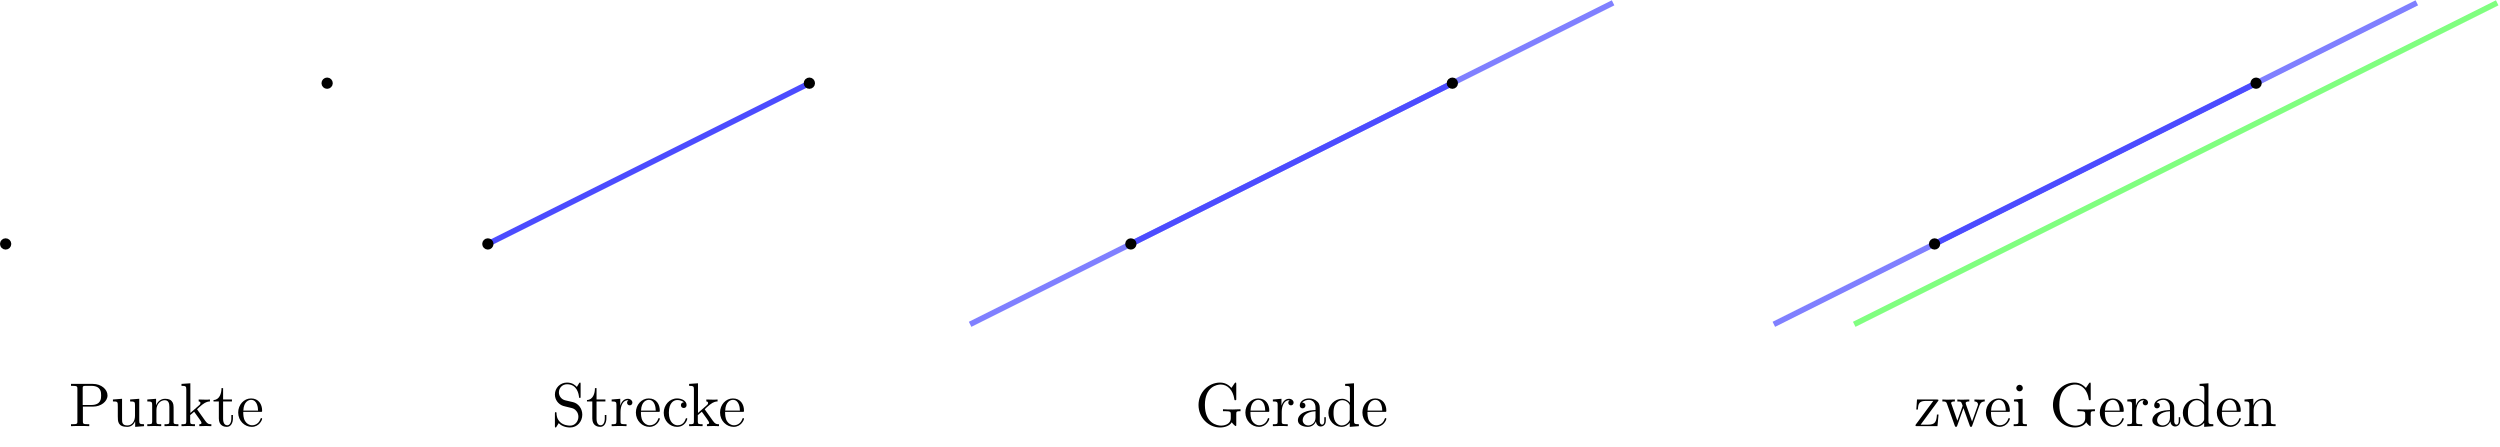
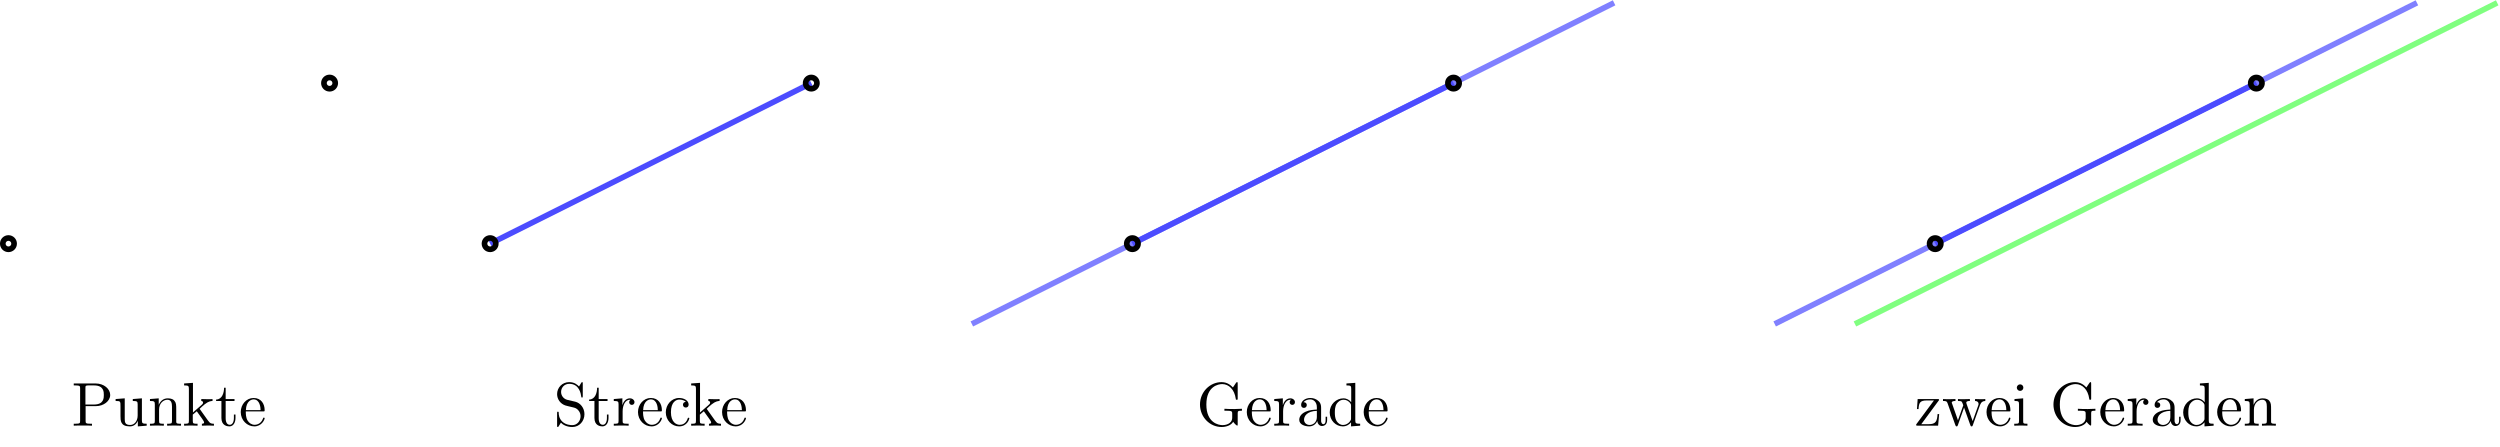
- <svg xmlns="http://www.w3.org/2000/svg" xmlns:xlink="http://www.w3.org/1999/xlink" width="440.864pt" height="78.788pt" viewBox="0 0 440.864 78.788" version="1.1">
+ <svg xmlns="http://www.w3.org/2000/svg" xmlns:xlink="http://www.w3.org/1999/xlink" width="441.363pt" height="78.788pt" viewBox="0 0 441.363 78.788" version="1.1">
  <defs>
    <g>
      <symbol overflow="visible" id="glyph0-0">
        <path style="stroke:none;" d="" />
      </symbol>
      <symbol overflow="visible" id="glyph0-1">
-         <path style="stroke:none;" d="M 2.469 -3.453 L 4.312 -3.453 C 5.625 -3.453 6.812 -4.328 6.812 -5.422 C 6.812 -6.484 5.719 -7.453 4.234 -7.453 L 0.375 -7.453 L 0.375 -7.109 L 0.641 -7.109 C 1.484 -7.109 1.5 -6.984 1.5 -6.594 L 1.5 -0.844 C 1.5 -0.453 1.484 -0.344 0.641 -0.344 L 0.375 -0.344 L 0.375 0 C 0.766 -0.031 1.578 -0.031 1.984 -0.031 C 2.406 -0.031 3.219 -0.031 3.594 0 L 3.594 -0.344 L 3.344 -0.344 C 2.5 -0.344 2.469 -0.453 2.469 -0.844 Z M 2.438 -3.734 L 2.438 -6.672 C 2.438 -7.031 2.469 -7.109 2.984 -7.109 L 3.953 -7.109 C 5.688 -7.109 5.688 -5.953 5.688 -5.422 C 5.688 -4.906 5.688 -3.734 3.953 -3.734 Z M 2.438 -3.734 " />
+         <path style="stroke:none;" d="M 2.469 -3.453 L 4.312 -3.453 C 5.625 -3.453 6.812 -4.328 6.812 -5.422 C 6.812 -6.484 5.719 -7.453 4.234 -7.453 L 0.375 -7.453 L 0.375 -7.109 L 0.641 -7.109 C 1.484 -7.109 1.5 -6.984 1.5 -6.594 L 1.5 -0.844 C 1.5 -0.453 1.484 -0.344 0.641 -0.344 L 0.375 -0.344 L 0.375 0 C 0.766 -0.031 1.578 -0.031 1.984 -0.031 C 2.406 -0.031 3.219 -0.031 3.594 0 L 3.594 -0.344 L 3.344 -0.344 C 2.5 -0.344 2.469 -0.453 2.469 -0.844 Z M 2.438 -3.734 L 2.438 -6.672 C 2.438 -7.031 2.469 -7.109 2.984 -7.109 L 3.953 -7.109 C 5.688 -7.109 5.688 -5.953 5.688 -5.422 C 5.688 -4.906 5.688 -3.734 3.953 -3.734 Z " />
      </symbol>
      <symbol overflow="visible" id="glyph0-2">
-         <path style="stroke:none;" d="M 4.266 -0.859 L 4.266 0.125 L 5.828 0 L 5.828 -0.344 C 5.078 -0.344 4.984 -0.422 4.984 -0.953 L 4.984 -4.828 L 3.375 -4.703 L 3.375 -4.359 C 4.141 -4.359 4.234 -4.281 4.234 -3.75 L 4.234 -1.812 C 4.234 -0.859 3.703 -0.125 2.906 -0.125 C 2 -0.125 1.953 -0.625 1.953 -1.203 L 1.953 -4.828 L 0.344 -4.703 L 0.344 -4.359 C 1.203 -4.359 1.203 -4.328 1.203 -3.359 L 1.203 -1.719 C 1.203 -0.875 1.203 0.125 2.859 0.125 C 3.469 0.125 3.953 -0.188 4.266 -0.859 Z M 4.266 -0.859 " />
+         <path style="stroke:none;" d="M 4.266 -0.859 L 4.266 0.125 L 5.828 0 L 5.828 -0.344 C 5.078 -0.344 4.984 -0.422 4.984 -0.953 L 4.984 -4.828 L 3.375 -4.703 L 3.375 -4.359 C 4.141 -4.359 4.234 -4.281 4.234 -3.75 L 4.234 -1.812 C 4.234 -0.859 3.703 -0.125 2.906 -0.125 C 2 -0.125 1.953 -0.625 1.953 -1.203 L 1.953 -4.828 L 0.344 -4.703 L 0.344 -4.359 C 1.203 -4.359 1.203 -4.328 1.203 -3.359 L 1.203 -1.719 C 1.203 -0.875 1.203 0.125 2.859 0.125 C 3.469 0.125 3.953 -0.188 4.266 -0.859 Z " />
      </symbol>
      <symbol overflow="visible" id="glyph0-3">
-         <path style="stroke:none;" d="M 1.203 -3.75 L 1.203 -0.828 C 1.203 -0.344 1.078 -0.344 0.344 -0.344 L 0.344 0 C 0.734 -0.016 1.281 -0.031 1.578 -0.031 C 1.859 -0.031 2.438 -0.016 2.797 0 L 2.797 -0.344 C 2.078 -0.344 1.953 -0.344 1.953 -0.828 L 1.953 -2.828 C 1.953 -3.969 2.719 -4.578 3.422 -4.578 C 4.109 -4.578 4.234 -3.984 4.234 -3.375 L 4.234 -0.828 C 4.234 -0.344 4.109 -0.344 3.375 -0.344 L 3.375 0 C 3.766 -0.016 4.312 -0.031 4.609 -0.031 C 4.891 -0.031 5.469 -0.016 5.828 0 L 5.828 -0.344 C 5.266 -0.344 5 -0.344 4.984 -0.672 L 4.984 -2.75 C 4.984 -3.688 4.984 -4.031 4.641 -4.422 C 4.5 -4.609 4.141 -4.828 3.5 -4.828 C 2.703 -4.828 2.188 -4.359 1.891 -3.672 L 1.891 -4.828 L 0.344 -4.703 L 0.344 -4.359 C 1.109 -4.359 1.203 -4.281 1.203 -3.75 Z M 1.203 -3.75 " />
+         <path style="stroke:none;" d="M 1.203 -3.75 L 1.203 -0.828 C 1.203 -0.344 1.078 -0.344 0.344 -0.344 L 0.344 0 C 0.734 -0.016 1.281 -0.031 1.578 -0.031 C 1.859 -0.031 2.438 -0.016 2.797 0 L 2.797 -0.344 C 2.078 -0.344 1.953 -0.344 1.953 -0.828 L 1.953 -2.828 C 1.953 -3.969 2.719 -4.578 3.422 -4.578 C 4.109 -4.578 4.234 -3.984 4.234 -3.375 L 4.234 -0.828 C 4.234 -0.344 4.109 -0.344 3.375 -0.344 L 3.375 0 C 3.766 -0.016 4.312 -0.031 4.609 -0.031 C 4.891 -0.031 5.469 -0.016 5.828 0 L 5.828 -0.344 C 5.266 -0.344 5 -0.344 4.984 -0.672 L 4.984 -2.75 C 4.984 -3.688 4.984 -4.031 4.641 -4.422 C 4.5 -4.609 4.141 -4.828 3.5 -4.828 C 2.703 -4.828 2.188 -4.359 1.891 -3.672 L 1.891 -4.828 L 0.344 -4.703 L 0.344 -4.359 C 1.109 -4.359 1.203 -4.281 1.203 -3.75 Z " />
      </symbol>
      <symbol overflow="visible" id="glyph0-4">
-         <path style="stroke:none;" d="M 1.156 -0.828 C 1.156 -0.344 1.031 -0.344 0.312 -0.344 L 0.312 0 C 0.672 -0.016 1.172 -0.031 1.5 -0.031 C 1.828 -0.031 2.25 -0.016 2.688 0 L 2.688 -0.344 C 1.969 -0.344 1.844 -0.344 1.844 -0.828 L 1.844 -1.953 L 2.547 -2.547 C 3.375 -1.391 3.844 -0.781 3.844 -0.594 C 3.844 -0.375 3.656 -0.344 3.453 -0.344 L 3.453 0 C 3.75 -0.016 4.391 -0.031 4.625 -0.031 C 4.938 -0.031 5.25 -0.016 5.578 0 L 5.578 -0.344 C 5.172 -0.344 4.922 -0.344 4.516 -0.922 L 3.125 -2.875 C 3.125 -2.891 3.062 -2.953 3.062 -2.984 C 3.062 -3.031 3.844 -3.688 3.953 -3.781 C 4.641 -4.328 5.094 -4.359 5.328 -4.359 L 5.328 -4.703 C 5 -4.672 4.859 -4.672 4.562 -4.672 C 4.172 -4.672 3.484 -4.688 3.344 -4.703 L 3.344 -4.359 C 3.547 -4.359 3.656 -4.234 3.656 -4.094 C 3.656 -3.875 3.5 -3.734 3.406 -3.672 L 1.875 -2.328 L 1.875 -7.562 L 0.312 -7.453 L 0.312 -7.109 C 1.062 -7.109 1.156 -7.031 1.156 -6.5 Z M 1.156 -0.828 " />
+         <path style="stroke:none;" d="M 1.156 -0.828 C 1.156 -0.344 1.031 -0.344 0.312 -0.344 L 0.312 0 C 0.672 -0.016 1.172 -0.031 1.5 -0.031 C 1.828 -0.031 2.25 -0.016 2.688 0 L 2.688 -0.344 C 1.969 -0.344 1.844 -0.344 1.844 -0.828 L 1.844 -1.953 L 2.547 -2.547 C 3.375 -1.391 3.844 -0.781 3.844 -0.594 C 3.844 -0.375 3.656 -0.344 3.453 -0.344 L 3.453 0 C 3.75 -0.016 4.391 -0.031 4.625 -0.031 C 4.938 -0.031 5.25 -0.016 5.578 0 L 5.578 -0.344 C 5.172 -0.344 4.922 -0.344 4.516 -0.922 L 3.125 -2.875 C 3.125 -2.891 3.062 -2.953 3.062 -2.984 C 3.062 -3.031 3.844 -3.688 3.953 -3.781 C 4.641 -4.328 5.094 -4.359 5.328 -4.359 L 5.328 -4.703 C 5 -4.672 4.859 -4.672 4.562 -4.672 C 4.172 -4.672 3.484 -4.688 3.344 -4.703 L 3.344 -4.359 C 3.547 -4.359 3.656 -4.234 3.656 -4.094 C 3.656 -3.875 3.5 -3.734 3.406 -3.672 L 1.875 -2.328 L 1.875 -7.562 L 0.312 -7.453 L 0.312 -7.109 C 1.062 -7.109 1.156 -7.031 1.156 -6.5 Z " />
      </symbol>
      <symbol overflow="visible" id="glyph0-5">
-         <path style="stroke:none;" d="M 1.891 -4.359 L 3.453 -4.359 L 3.453 -4.703 L 1.891 -4.703 L 1.891 -6.703 L 1.609 -6.703 C 1.609 -5.812 1.281 -4.641 0.203 -4.609 L 0.203 -4.359 L 1.141 -4.359 L 1.141 -1.359 C 1.141 -0.016 2.156 0.125 2.547 0.125 C 3.312 0.125 3.625 -0.656 3.625 -1.359 L 3.625 -1.969 L 3.344 -1.969 L 3.344 -1.375 C 3.344 -0.562 3.016 -0.156 2.625 -0.156 C 1.891 -0.156 1.891 -1.141 1.891 -1.328 Z M 1.891 -4.359 " />
+         <path style="stroke:none;" d="M 1.891 -4.359 L 3.453 -4.359 L 3.453 -4.703 L 1.891 -4.703 L 1.891 -6.703 L 1.609 -6.703 C 1.609 -5.812 1.281 -4.641 0.203 -4.609 L 0.203 -4.359 L 1.141 -4.359 L 1.141 -1.359 C 1.141 -0.016 2.156 0.125 2.547 0.125 C 3.312 0.125 3.625 -0.656 3.625 -1.359 L 3.625 -1.969 L 3.344 -1.969 L 3.344 -1.375 C 3.344 -0.562 3.016 -0.156 2.625 -0.156 C 1.891 -0.156 1.891 -1.141 1.891 -1.328 Z " />
      </symbol>
      <symbol overflow="visible" id="glyph0-6">
-         <path style="stroke:none;" d="M 1.219 -2.75 C 1.281 -4.375 2.203 -4.641 2.578 -4.641 C 3.703 -4.641 3.812 -3.172 3.812 -2.75 Z M 1.203 -2.516 L 4.25 -2.516 C 4.5 -2.516 4.531 -2.516 4.531 -2.75 C 4.531 -3.828 3.938 -4.891 2.578 -4.891 C 1.312 -4.891 0.312 -3.766 0.312 -2.406 C 0.312 -0.938 1.453 0.125 2.703 0.125 C 4.031 0.125 4.531 -1.094 4.531 -1.297 C 4.531 -1.406 4.438 -1.422 4.391 -1.422 C 4.281 -1.422 4.266 -1.359 4.25 -1.281 C 3.859 -0.156 2.875 -0.156 2.766 -0.156 C 2.219 -0.156 1.781 -0.484 1.531 -0.891 C 1.203 -1.406 1.203 -2.125 1.203 -2.516 Z M 1.203 -2.516 " />
+         <path style="stroke:none;" d="M 1.219 -2.75 C 1.281 -4.375 2.203 -4.641 2.578 -4.641 C 3.703 -4.641 3.812 -3.172 3.812 -2.75 Z M 1.203 -2.516 L 4.25 -2.516 C 4.5 -2.516 4.531 -2.516 4.531 -2.75 C 4.531 -3.828 3.938 -4.891 2.578 -4.891 C 1.312 -4.891 0.312 -3.766 0.312 -2.406 C 0.312 -0.938 1.453 0.125 2.703 0.125 C 4.031 0.125 4.531 -1.094 4.531 -1.297 C 4.531 -1.406 4.438 -1.422 4.391 -1.422 C 4.281 -1.422 4.266 -1.359 4.25 -1.281 C 3.859 -0.156 2.875 -0.156 2.766 -0.156 C 2.219 -0.156 1.781 -0.484 1.531 -0.891 C 1.203 -1.406 1.203 -2.125 1.203 -2.516 Z " />
      </symbol>
      <symbol overflow="visible" id="glyph0-7">
-         <path style="stroke:none;" d="M 3.812 -4.234 L 2.406 -4.562 C 1.734 -4.734 1.312 -5.328 1.312 -5.953 C 1.312 -6.719 1.891 -7.391 2.75 -7.391 C 4.562 -7.391 4.812 -5.594 4.875 -5.109 C 4.891 -5.031 4.891 -4.969 5 -4.969 C 5.141 -4.969 5.141 -5.031 5.141 -5.234 L 5.141 -7.422 C 5.141 -7.609 5.141 -7.688 5.031 -7.688 C 4.953 -7.688 4.938 -7.672 4.859 -7.547 L 4.484 -6.922 C 4.156 -7.234 3.703 -7.688 2.734 -7.688 C 1.531 -7.688 0.609 -6.734 0.609 -5.578 C 0.609 -4.672 1.188 -3.875 2.047 -3.578 C 2.156 -3.531 2.719 -3.406 3.484 -3.219 C 3.781 -3.141 4.094 -3.062 4.406 -2.656 C 4.641 -2.375 4.75 -2.016 4.75 -1.656 C 4.75 -0.891 4.203 -0.094 3.281 -0.094 C 2.969 -0.094 2.141 -0.156 1.562 -0.688 C 0.922 -1.281 0.891 -1.969 0.891 -2.359 C 0.875 -2.469 0.781 -2.469 0.75 -2.469 C 0.609 -2.469 0.609 -2.406 0.609 -2.203 L 0.609 -0.016 C 0.609 0.156 0.609 0.234 0.734 0.234 C 0.812 0.234 0.812 0.219 0.891 0.094 C 0.891 0.094 0.922 0.047 1.281 -0.531 C 1.625 -0.156 2.328 0.234 3.297 0.234 C 4.562 0.234 5.438 -0.828 5.438 -2.031 C 5.438 -3.125 4.719 -4.016 3.812 -4.234 Z M 3.812 -4.234 " />
+         <path style="stroke:none;" d="M 3.812 -4.234 L 2.406 -4.562 C 1.734 -4.734 1.312 -5.328 1.312 -5.953 C 1.312 -6.719 1.891 -7.391 2.75 -7.391 C 4.562 -7.391 4.812 -5.594 4.875 -5.109 C 4.891 -5.031 4.891 -4.969 5 -4.969 C 5.141 -4.969 5.141 -5.031 5.141 -5.234 L 5.141 -7.422 C 5.141 -7.609 5.141 -7.688 5.031 -7.688 C 4.953 -7.688 4.938 -7.672 4.859 -7.547 L 4.484 -6.922 C 4.156 -7.234 3.703 -7.688 2.734 -7.688 C 1.531 -7.688 0.609 -6.734 0.609 -5.578 C 0.609 -4.672 1.188 -3.875 2.047 -3.578 C 2.156 -3.531 2.719 -3.406 3.484 -3.219 C 3.781 -3.141 4.094 -3.062 4.406 -2.656 C 4.641 -2.375 4.75 -2.016 4.75 -1.656 C 4.75 -0.891 4.203 -0.094 3.281 -0.094 C 2.969 -0.094 2.141 -0.156 1.562 -0.688 C 0.922 -1.281 0.891 -1.969 0.891 -2.359 C 0.875 -2.469 0.781 -2.469 0.75 -2.469 C 0.609 -2.469 0.609 -2.406 0.609 -2.203 L 0.609 -0.016 C 0.609 0.156 0.609 0.234 0.734 0.234 C 0.812 0.234 0.812 0.219 0.891 0.094 C 0.891 0.094 0.922 0.047 1.281 -0.531 C 1.625 -0.156 2.328 0.234 3.297 0.234 C 4.562 0.234 5.438 -0.828 5.438 -2.031 C 5.438 -3.125 4.719 -4.016 3.812 -4.234 Z " />
      </symbol>
      <symbol overflow="visible" id="glyph0-8">
-         <path style="stroke:none;" d="M 1.828 -3.625 L 1.828 -4.828 L 0.312 -4.703 L 0.312 -4.359 C 1.062 -4.359 1.156 -4.281 1.156 -3.75 L 1.156 -0.828 C 1.156 -0.344 1.031 -0.344 0.312 -0.344 L 0.312 0 C 0.734 -0.016 1.25 -0.031 1.547 -0.031 C 1.984 -0.031 2.5 -0.031 2.938 0 L 2.938 -0.344 L 2.703 -0.344 C 1.891 -0.344 1.875 -0.453 1.875 -0.844 L 1.875 -2.531 C 1.875 -3.609 2.328 -4.578 3.156 -4.578 C 3.234 -4.578 3.266 -4.578 3.281 -4.562 C 3.25 -4.562 3.031 -4.422 3.031 -4.141 C 3.031 -3.844 3.266 -3.672 3.5 -3.672 C 3.703 -3.672 3.969 -3.812 3.969 -4.156 C 3.969 -4.5 3.625 -4.828 3.156 -4.828 C 2.359 -4.828 1.969 -4.094 1.828 -3.625 Z M 1.828 -3.625 " />
+         <path style="stroke:none;" d="M 1.828 -3.625 L 1.828 -4.828 L 0.312 -4.703 L 0.312 -4.359 C 1.062 -4.359 1.156 -4.281 1.156 -3.75 L 1.156 -0.828 C 1.156 -0.344 1.031 -0.344 0.312 -0.344 L 0.312 0 C 0.734 -0.016 1.25 -0.031 1.547 -0.031 C 1.984 -0.031 2.5 -0.031 2.938 0 L 2.938 -0.344 L 2.703 -0.344 C 1.891 -0.344 1.875 -0.453 1.875 -0.844 L 1.875 -2.531 C 1.875 -3.609 2.328 -4.578 3.156 -4.578 C 3.234 -4.578 3.266 -4.578 3.281 -4.562 C 3.25 -4.562 3.031 -4.422 3.031 -4.141 C 3.031 -3.844 3.266 -3.672 3.5 -3.672 C 3.703 -3.672 3.969 -3.812 3.969 -4.156 C 3.969 -4.5 3.625 -4.828 3.156 -4.828 C 2.359 -4.828 1.969 -4.094 1.828 -3.625 Z " />
      </symbol>
      <symbol overflow="visible" id="glyph0-9">
-         <path style="stroke:none;" d="M 1.281 -2.375 C 1.281 -4.156 2.172 -4.609 2.75 -4.609 C 2.844 -4.609 3.531 -4.609 3.922 -4.203 C 3.469 -4.172 3.406 -3.844 3.406 -3.703 C 3.406 -3.422 3.594 -3.203 3.906 -3.203 C 4.188 -3.203 4.406 -3.391 4.406 -3.719 C 4.406 -4.453 3.578 -4.891 2.734 -4.891 C 1.375 -4.891 0.375 -3.703 0.375 -2.359 C 0.375 -0.953 1.453 0.125 2.719 0.125 C 4.172 0.125 4.531 -1.188 4.531 -1.297 C 4.531 -1.406 4.422 -1.406 4.391 -1.406 C 4.281 -1.406 4.266 -1.359 4.25 -1.297 C 3.922 -0.281 3.219 -0.156 2.812 -0.156 C 2.234 -0.156 1.281 -0.625 1.281 -2.375 Z M 1.281 -2.375 " />
+         <path style="stroke:none;" d="M 1.281 -2.375 C 1.281 -4.156 2.172 -4.609 2.75 -4.609 C 2.844 -4.609 3.531 -4.609 3.922 -4.203 C 3.469 -4.172 3.406 -3.844 3.406 -3.703 C 3.406 -3.422 3.594 -3.203 3.906 -3.203 C 4.188 -3.203 4.406 -3.391 4.406 -3.719 C 4.406 -4.453 3.578 -4.891 2.734 -4.891 C 1.375 -4.891 0.375 -3.703 0.375 -2.359 C 0.375 -0.953 1.453 0.125 2.719 0.125 C 4.172 0.125 4.531 -1.188 4.531 -1.297 C 4.531 -1.406 4.422 -1.406 4.391 -1.406 C 4.281 -1.406 4.266 -1.359 4.25 -1.297 C 3.922 -0.281 3.219 -0.156 2.812 -0.156 C 2.234 -0.156 1.281 -0.625 1.281 -2.375 Z " />
      </symbol>
      <symbol overflow="visible" id="glyph0-10">
-         <path style="stroke:none;" d="M 6.469 -0.688 C 6.609 -0.453 7.047 -0.016 7.172 -0.016 C 7.266 -0.016 7.266 -0.094 7.266 -0.266 L 7.266 -2.156 C 7.266 -2.578 7.312 -2.641 8.016 -2.641 L 8.016 -2.984 C 7.609 -2.969 7.016 -2.938 6.688 -2.938 C 6.25 -2.938 5.328 -2.938 4.922 -2.984 L 4.922 -2.641 L 5.281 -2.641 C 6.266 -2.641 6.297 -2.516 6.297 -2.109 L 6.297 -1.422 C 6.297 -0.203 4.906 -0.094 4.609 -0.094 C 3.891 -0.094 1.734 -0.484 1.734 -3.734 C 1.734 -6.984 3.875 -7.344 4.531 -7.344 C 5.703 -7.344 6.703 -6.375 6.922 -4.766 C 6.938 -4.609 6.938 -4.578 7.094 -4.578 C 7.266 -4.578 7.266 -4.609 7.266 -4.844 L 7.266 -7.422 C 7.266 -7.609 7.266 -7.688 7.141 -7.688 C 7.094 -7.688 7.062 -7.688 6.969 -7.562 L 6.422 -6.75 C 6.078 -7.094 5.484 -7.688 4.406 -7.688 C 2.375 -7.688 0.609 -5.969 0.609 -3.734 C 0.609 -1.5 2.359 0.234 4.422 0.234 C 5.219 0.234 6.094 -0.047 6.469 -0.688 Z M 6.469 -0.688 " />
+         <path style="stroke:none;" d="M 6.469 -0.688 C 6.609 -0.453 7.047 -0.016 7.172 -0.016 C 7.266 -0.016 7.266 -0.094 7.266 -0.266 L 7.266 -2.156 C 7.266 -2.578 7.312 -2.641 8.016 -2.641 L 8.016 -2.984 C 7.609 -2.969 7.016 -2.938 6.688 -2.938 C 6.25 -2.938 5.328 -2.938 4.922 -2.984 L 4.922 -2.641 L 5.281 -2.641 C 6.266 -2.641 6.297 -2.516 6.297 -2.109 L 6.297 -1.422 C 6.297 -0.203 4.906 -0.094 4.609 -0.094 C 3.891 -0.094 1.734 -0.484 1.734 -3.734 C 1.734 -6.984 3.875 -7.344 4.531 -7.344 C 5.703 -7.344 6.703 -6.375 6.922 -4.766 C 6.938 -4.609 6.938 -4.578 7.094 -4.578 C 7.266 -4.578 7.266 -4.609 7.266 -4.844 L 7.266 -7.422 C 7.266 -7.609 7.266 -7.688 7.141 -7.688 C 7.094 -7.688 7.062 -7.688 6.969 -7.562 L 6.422 -6.75 C 6.078 -7.094 5.484 -7.688 4.406 -7.688 C 2.375 -7.688 0.609 -5.969 0.609 -3.734 C 0.609 -1.5 2.359 0.234 4.422 0.234 C 5.219 0.234 6.094 -0.047 6.469 -0.688 Z " />
      </symbol>
      <symbol overflow="visible" id="glyph0-11">
-         <path style="stroke:none;" d="M 3.625 -0.828 C 3.672 -0.391 3.969 0.062 4.484 0.062 C 4.719 0.062 5.375 -0.094 5.375 -0.969 L 5.375 -1.578 L 5.109 -1.578 L 5.109 -0.969 C 5.109 -0.344 4.828 -0.266 4.719 -0.266 C 4.359 -0.266 4.312 -0.766 4.312 -0.812 L 4.312 -3 C 4.312 -3.453 4.312 -3.875 3.922 -4.281 C 3.484 -4.719 2.938 -4.891 2.422 -4.891 C 1.531 -4.891 0.781 -4.375 0.781 -3.656 C 0.781 -3.328 1 -3.141 1.281 -3.141 C 1.578 -3.141 1.781 -3.359 1.781 -3.641 C 1.781 -3.781 1.719 -4.141 1.219 -4.141 C 1.516 -4.531 2.047 -4.641 2.406 -4.641 C 2.938 -4.641 3.562 -4.219 3.562 -3.25 L 3.562 -2.844 C 3 -2.812 2.234 -2.781 1.547 -2.453 C 0.734 -2.078 0.453 -1.516 0.453 -1.031 C 0.453 -0.156 1.516 0.125 2.203 0.125 C 2.922 0.125 3.422 -0.312 3.625 -0.828 Z M 3.562 -2.625 L 3.562 -1.531 C 3.562 -0.484 2.766 -0.125 2.281 -0.125 C 1.75 -0.125 1.297 -0.5 1.297 -1.047 C 1.297 -1.641 1.75 -2.547 3.562 -2.625 Z M 3.562 -2.625 " />
+         <path style="stroke:none;" d="M 3.625 -0.828 C 3.672 -0.391 3.969 0.062 4.484 0.062 C 4.719 0.062 5.375 -0.094 5.375 -0.969 L 5.375 -1.578 L 5.109 -1.578 L 5.109 -0.969 C 5.109 -0.344 4.828 -0.266 4.719 -0.266 C 4.359 -0.266 4.312 -0.766 4.312 -0.812 L 4.312 -3 C 4.312 -3.453 4.312 -3.875 3.922 -4.281 C 3.484 -4.719 2.938 -4.891 2.422 -4.891 C 1.531 -4.891 0.781 -4.375 0.781 -3.656 C 0.781 -3.328 1 -3.141 1.281 -3.141 C 1.578 -3.141 1.781 -3.359 1.781 -3.641 C 1.781 -3.781 1.719 -4.141 1.219 -4.141 C 1.516 -4.531 2.047 -4.641 2.406 -4.641 C 2.938 -4.641 3.562 -4.219 3.562 -3.25 L 3.562 -2.844 C 3 -2.812 2.234 -2.781 1.547 -2.453 C 0.734 -2.078 0.453 -1.516 0.453 -1.031 C 0.453 -0.156 1.516 0.125 2.203 0.125 C 2.922 0.125 3.422 -0.312 3.625 -0.828 Z M 3.562 -2.625 L 3.562 -1.531 C 3.562 -0.484 2.766 -0.125 2.281 -0.125 C 1.75 -0.125 1.297 -0.5 1.297 -1.047 C 1.297 -1.641 1.75 -2.547 3.562 -2.625 Z " />
      </symbol>
      <symbol overflow="visible" id="glyph0-12">
-         <path style="stroke:none;" d="M 4.141 -0.594 L 4.141 0.125 L 5.75 0 L 5.75 -0.344 C 4.984 -0.344 4.891 -0.422 4.891 -0.953 L 4.891 -7.562 L 3.328 -7.453 L 3.328 -7.109 C 4.094 -7.109 4.172 -7.031 4.172 -6.5 L 4.172 -4.141 C 3.859 -4.531 3.391 -4.828 2.797 -4.828 C 1.516 -4.828 0.375 -3.75 0.375 -2.344 C 0.375 -0.953 1.438 0.125 2.688 0.125 C 3.375 0.125 3.875 -0.25 4.141 -0.594 Z M 4.141 -3.516 L 4.141 -1.281 C 4.141 -1.094 4.141 -1.062 4.031 -0.891 C 3.703 -0.359 3.203 -0.125 2.734 -0.125 C 2.25 -0.125 1.859 -0.406 1.594 -0.812 C 1.312 -1.266 1.281 -1.891 1.281 -2.328 C 1.281 -2.734 1.297 -3.391 1.609 -3.875 C 1.844 -4.219 2.25 -4.578 2.844 -4.578 C 3.234 -4.578 3.688 -4.422 4.031 -3.922 C 4.141 -3.734 4.141 -3.719 4.141 -3.516 Z M 4.141 -3.516 " />
+         <path style="stroke:none;" d="M 4.141 -0.594 L 4.141 0.125 L 5.75 0 L 5.75 -0.344 C 4.984 -0.344 4.891 -0.422 4.891 -0.953 L 4.891 -7.562 L 3.328 -7.453 L 3.328 -7.109 C 4.094 -7.109 4.172 -7.031 4.172 -6.5 L 4.172 -4.141 C 3.859 -4.531 3.391 -4.828 2.797 -4.828 C 1.516 -4.828 0.375 -3.75 0.375 -2.344 C 0.375 -0.953 1.438 0.125 2.688 0.125 C 3.375 0.125 3.875 -0.25 4.141 -0.594 Z M 4.141 -3.516 L 4.141 -1.281 C 4.141 -1.094 4.141 -1.062 4.031 -0.891 C 3.703 -0.359 3.203 -0.125 2.734 -0.125 C 2.25 -0.125 1.859 -0.406 1.594 -0.812 C 1.312 -1.266 1.281 -1.891 1.281 -2.328 C 1.281 -2.734 1.297 -3.391 1.609 -3.875 C 1.844 -4.219 2.25 -4.578 2.844 -4.578 C 3.234 -4.578 3.688 -4.422 4.031 -3.922 C 4.141 -3.734 4.141 -3.719 4.141 -3.516 Z " />
      </symbol>
      <symbol overflow="visible" id="glyph0-13">
-         <path style="stroke:none;" d="M 4.25 -4.375 C 4.359 -4.5 4.359 -4.516 4.359 -4.562 C 4.359 -4.703 4.266 -4.703 4.062 -4.703 L 0.578 -4.703 L 0.453 -2.938 L 0.734 -2.938 C 0.797 -4.062 1 -4.453 2.203 -4.453 L 3.453 -4.453 L 0.406 -0.344 C 0.312 -0.234 0.312 -0.203 0.312 -0.156 C 0.312 0 0.375 0 0.594 0 L 4.188 0 L 4.375 -2.047 L 4.094 -2.047 C 4 -0.75 3.781 -0.266 2.516 -0.266 L 1.219 -0.266 Z M 4.25 -4.375 " />
+         <path style="stroke:none;" d="M 4.25 -4.375 C 4.359 -4.5 4.359 -4.516 4.359 -4.562 C 4.359 -4.703 4.266 -4.703 4.062 -4.703 L 0.578 -4.703 L 0.453 -2.938 L 0.734 -2.938 C 0.797 -4.062 1 -4.453 2.203 -4.453 L 3.453 -4.453 L 0.406 -0.344 C 0.312 -0.234 0.312 -0.203 0.312 -0.156 C 0.312 0 0.375 0 0.594 0 L 4.188 0 L 4.375 -2.047 L 4.094 -2.047 C 4 -0.75 3.781 -0.266 2.516 -0.266 L 1.219 -0.266 Z " />
      </symbol>
      <symbol overflow="visible" id="glyph0-14">
-         <path style="stroke:none;" d="M 6.75 -3.672 C 6.953 -4.203 7.281 -4.359 7.672 -4.359 L 7.672 -4.703 C 7.422 -4.672 7.109 -4.672 6.875 -4.672 C 6.547 -4.672 6.062 -4.688 5.859 -4.703 L 5.859 -4.359 C 6.25 -4.359 6.484 -4.156 6.484 -3.844 C 6.484 -3.781 6.484 -3.75 6.438 -3.609 L 5.438 -0.812 L 4.359 -3.859 C 4.312 -3.984 4.312 -4.016 4.312 -4.062 C 4.312 -4.359 4.734 -4.359 4.953 -4.359 L 4.953 -4.703 C 4.641 -4.688 4.078 -4.672 3.812 -4.672 C 3.484 -4.672 3.172 -4.672 2.844 -4.703 L 2.844 -4.359 C 3.25 -4.359 3.422 -4.344 3.531 -4.203 C 3.594 -4.141 3.703 -3.812 3.781 -3.594 L 2.844 -0.953 L 1.812 -3.875 C 1.75 -4 1.75 -4.031 1.75 -4.062 C 1.75 -4.359 2.188 -4.359 2.406 -4.359 L 2.406 -4.703 C 2.078 -4.688 1.469 -4.672 1.203 -4.672 C 1.172 -4.672 0.594 -4.672 0.203 -4.703 L 0.203 -4.359 C 0.734 -4.359 0.875 -4.328 1 -3.984 L 2.375 -0.125 C 2.438 0.031 2.469 0.125 2.609 0.125 C 2.75 0.125 2.766 0.047 2.828 -0.094 L 3.922 -3.188 L 5.031 -0.094 C 5.078 0.031 5.109 0.125 5.25 0.125 C 5.406 0.125 5.438 0.016 5.469 -0.094 Z M 6.75 -3.672 " />
+         <path style="stroke:none;" d="M 6.75 -3.672 C 6.953 -4.203 7.281 -4.359 7.672 -4.359 L 7.672 -4.703 C 7.422 -4.672 7.109 -4.672 6.875 -4.672 C 6.547 -4.672 6.062 -4.688 5.859 -4.703 L 5.859 -4.359 C 6.25 -4.359 6.484 -4.156 6.484 -3.844 C 6.484 -3.781 6.484 -3.75 6.438 -3.609 L 5.438 -0.812 L 4.359 -3.859 C 4.312 -3.984 4.312 -4.016 4.312 -4.062 C 4.312 -4.359 4.734 -4.359 4.953 -4.359 L 4.953 -4.703 C 4.641 -4.688 4.078 -4.672 3.812 -4.672 C 3.484 -4.672 3.172 -4.672 2.844 -4.703 L 2.844 -4.359 C 3.25 -4.359 3.422 -4.344 3.531 -4.203 C 3.594 -4.141 3.703 -3.812 3.781 -3.594 L 2.844 -0.953 L 1.812 -3.875 C 1.75 -4 1.75 -4.031 1.75 -4.062 C 1.75 -4.359 2.188 -4.359 2.406 -4.359 L 2.406 -4.703 C 2.078 -4.688 1.469 -4.672 1.203 -4.672 C 1.172 -4.672 0.594 -4.672 0.203 -4.703 L 0.203 -4.359 C 0.734 -4.359 0.875 -4.328 1 -3.984 L 2.375 -0.125 C 2.438 0.031 2.469 0.125 2.609 0.125 C 2.75 0.125 2.766 0.047 2.828 -0.094 L 3.922 -3.188 L 5.031 -0.094 C 5.078 0.031 5.109 0.125 5.25 0.125 C 5.406 0.125 5.438 0.016 5.469 -0.094 Z " />
      </symbol>
      <symbol overflow="visible" id="glyph0-15">
-         <path style="stroke:none;" d="M 1.938 -4.828 L 0.406 -4.703 L 0.406 -4.359 C 1.109 -4.359 1.203 -4.297 1.203 -3.766 L 1.203 -0.828 C 1.203 -0.344 1.094 -0.344 0.359 -0.344 L 0.359 0 C 0.703 -0.016 1.297 -0.031 1.562 -0.031 C 1.938 -0.031 2.328 -0.016 2.688 0 L 2.688 -0.344 C 1.969 -0.344 1.938 -0.391 1.938 -0.812 Z M 1.969 -6.719 C 1.969 -7.062 1.703 -7.297 1.391 -7.297 C 1.062 -7.297 0.812 -7 0.812 -6.719 C 0.812 -6.422 1.062 -6.141 1.391 -6.141 C 1.703 -6.141 1.969 -6.375 1.969 -6.719 Z M 1.969 -6.719 " />
+         <path style="stroke:none;" d="M 1.938 -4.828 L 0.406 -4.703 L 0.406 -4.359 C 1.109 -4.359 1.203 -4.297 1.203 -3.766 L 1.203 -0.828 C 1.203 -0.344 1.094 -0.344 0.359 -0.344 L 0.359 0 C 0.703 -0.016 1.297 -0.031 1.562 -0.031 C 1.938 -0.031 2.328 -0.016 2.688 0 L 2.688 -0.344 C 1.969 -0.344 1.938 -0.391 1.938 -0.812 Z M 1.969 -6.719 C 1.969 -7.062 1.703 -7.297 1.391 -7.297 C 1.062 -7.297 0.812 -7 0.812 -6.719 C 0.812 -6.422 1.062 -6.141 1.391 -6.141 C 1.703 -6.141 1.969 -6.375 1.969 -6.719 Z " />
      </symbol>
    </g>
-     <clipPath id="clip1">
-       <path d="M 298 0 L 440.863 0 L 440.863 72 L 298 72 Z M 298 0 " />
-     </clipPath>
-     <clipPath id="clip2">
-       <path d="M 312 0 L 440.863 0 L 440.863 72 L 312 72 Z M 312 0 " />
-     </clipPath>
  </defs>
  <g id="surface1">
-     <path style="fill:none;stroke-width:0.996;stroke-linecap:butt;stroke-linejoin:miter;stroke:rgb(0%,0%,0%);stroke-opacity:1;stroke-miterlimit:10;" d="M -169.583 -14.172 C -169.583 -13.898 -169.805 -13.676 -170.083 -13.676 C -170.356 -13.676 -170.579 -13.898 -170.579 -14.172 C -170.579 -14.449 -170.356 -14.672 -170.083 -14.672 C -169.805 -14.672 -169.583 -14.449 -169.583 -14.172 Z M -169.583 -14.172 " transform="matrix(1,0,0,-1,171.075,28.844)" />
-     <path style="fill:none;stroke-width:0.996;stroke-linecap:butt;stroke-linejoin:miter;stroke:rgb(0%,0%,0%);stroke-opacity:1;stroke-miterlimit:10;" d="M -112.888 14.172 C -112.888 14.449 -113.114 14.672 -113.388 14.672 C -113.661 14.672 -113.884 14.449 -113.884 14.172 C -113.884 13.899 -113.661 13.676 -113.388 13.676 C -113.114 13.676 -112.888 13.899 -112.888 14.172 Z M -112.888 14.172 " transform="matrix(1,0,0,-1,171.075,28.844)" />
+     <path style="fill:none;stroke-width:1;stroke-linecap:butt;stroke-linejoin:miter;stroke:rgb(0%,0%,0%);stroke-opacity:1;stroke-miterlimit:10;" d="M -169.085 -14.172 C -169.085 -13.625 -169.53 -13.176 -170.081 -13.176 C -170.632 -13.176 -171.077 -13.625 -171.077 -14.172 C -171.077 -14.722 -170.632 -15.168 -170.081 -15.168 C -169.53 -15.168 -169.085 -14.722 -169.085 -14.172 Z " transform="matrix(1,0,0,-1,171.573,28.844)" />
+     <path style="fill:none;stroke-width:1;stroke-linecap:butt;stroke-linejoin:miter;stroke:rgb(0%,0%,0%);stroke-opacity:1;stroke-miterlimit:10;" d="M -112.389 14.172 C -112.389 14.723 -112.839 15.168 -113.385 15.168 C -113.936 15.168 -114.385 14.723 -114.385 14.172 C -114.385 13.621 -113.936 13.176 -113.385 13.176 C -112.839 13.176 -112.389 13.621 -112.389 14.172 Z " transform="matrix(1,0,0,-1,171.573,28.844)" />
    <g style="fill:rgb(0%,0%,0%);fill-opacity:1;">
-       <use xlink:href="#glyph0-1" x="12.146" y="75.152" />
-       <use xlink:href="#glyph0-2" x="19.571" y="75.152" />
-       <use xlink:href="#glyph0-3" x="25.632" y="75.152" />
-       <use xlink:href="#glyph0-4" x="31.693" y="75.152" />
-       <use xlink:href="#glyph0-5" x="37.451" y="75.152" />
-       <use xlink:href="#glyph0-6" x="41.693" y="75.152" />
+       <use xlink:href="#glyph0-1" x="12.644" y="75.152" />
+       <use xlink:href="#glyph0-2" x="20.069" y="75.152" />
+       <use xlink:href="#glyph0-3" x="26.13" y="75.152" />
+       <use xlink:href="#glyph0-4" x="32.191" y="75.152" />
+       <use xlink:href="#glyph0-5" x="37.949" y="75.152" />
+       <use xlink:href="#glyph0-6" x="42.191" y="75.152" />
    </g>
-     <path style="fill:none;stroke-width:0.996;stroke-linecap:butt;stroke-linejoin:miter;stroke:rgb(29.999%,29.999%,100%);stroke-opacity:1;stroke-miterlimit:10;" d="M -85.04 -14.172 L -28.348 14.172 " transform="matrix(1,0,0,-1,171.075,28.844)" />
-     <path style="fill:none;stroke-width:0.996;stroke-linecap:butt;stroke-linejoin:miter;stroke:rgb(0%,0%,0%);stroke-opacity:1;stroke-miterlimit:10;" d="M -84.544 -14.172 C -84.544 -13.898 -84.766 -13.676 -85.04 -13.676 C -85.317 -13.676 -85.54 -13.898 -85.54 -14.172 C -85.54 -14.449 -85.317 -14.672 -85.04 -14.672 C -84.766 -14.672 -84.544 -14.449 -84.544 -14.172 Z M -84.544 -14.172 " transform="matrix(1,0,0,-1,171.075,28.844)" />
-     <path style="fill:none;stroke-width:0.996;stroke-linecap:butt;stroke-linejoin:miter;stroke:rgb(0%,0%,0%);stroke-opacity:1;stroke-miterlimit:10;" d="M -27.848 14.172 C -27.848 14.449 -28.071 14.672 -28.348 14.672 C -28.622 14.672 -28.845 14.449 -28.845 14.172 C -28.845 13.899 -28.622 13.676 -28.348 13.676 C -28.071 13.676 -27.848 13.899 -27.848 14.172 Z M -27.848 14.172 " transform="matrix(1,0,0,-1,171.075,28.844)" />
+     <path style="fill:none;stroke-width:1;stroke-linecap:butt;stroke-linejoin:miter;stroke:rgb(29.999%,29.999%,100%);stroke-opacity:1;stroke-miterlimit:10;" d="M -85.042 -14.172 L -28.346 14.172 " transform="matrix(1,0,0,-1,171.573,28.844)" />
+     <path style="fill:none;stroke-width:1;stroke-linecap:butt;stroke-linejoin:miter;stroke:rgb(0%,0%,0%);stroke-opacity:1;stroke-miterlimit:10;" d="M -84.046 -14.172 C -84.046 -13.625 -84.491 -13.176 -85.042 -13.176 C -85.593 -13.176 -86.038 -13.625 -86.038 -14.172 C -86.038 -14.722 -85.593 -15.168 -85.042 -15.168 C -84.491 -15.168 -84.046 -14.722 -84.046 -14.172 Z " transform="matrix(1,0,0,-1,171.573,28.844)" />
+     <path style="fill:none;stroke-width:1;stroke-linecap:butt;stroke-linejoin:miter;stroke:rgb(0%,0%,0%);stroke-opacity:1;stroke-miterlimit:10;" d="M -27.35 14.172 C -27.35 14.723 -27.796 15.168 -28.346 15.168 C -28.897 15.168 -29.343 14.723 -29.343 14.172 C -29.343 13.621 -28.897 13.176 -28.346 13.176 C -27.796 13.176 -27.35 13.621 -27.35 14.172 Z " transform="matrix(1,0,0,-1,171.573,28.844)" />
    <g style="fill:rgb(0%,0%,0%);fill-opacity:1;">
-       <use xlink:href="#glyph0-7" x="97.246" y="75.152" />
-       <use xlink:href="#glyph0-5" x="103.307" y="75.152" />
-       <use xlink:href="#glyph0-8" x="107.55" y="75.152" />
-       <use xlink:href="#glyph0-6" x="111.823" y="75.152" />
-       <use xlink:href="#glyph0-9" x="116.671" y="75.152" />
+       <use xlink:href="#glyph0-7" x="97.744" y="75.152" />
+       <use xlink:href="#glyph0-5" x="103.805" y="75.152" />
+       <use xlink:href="#glyph0-8" x="108.048" y="75.152" />
+       <use xlink:href="#glyph0-6" x="112.321" y="75.152" />
+       <use xlink:href="#glyph0-9" x="117.169" y="75.152" />
    </g>
    <g style="fill:rgb(0%,0%,0%);fill-opacity:1;">
-       <use xlink:href="#glyph0-4" x="121.213" y="75.152" />
+       <use xlink:href="#glyph0-4" x="121.711" y="75.152" />
    </g>
    <g style="fill:rgb(0%,0%,0%);fill-opacity:1;">
-       <use xlink:href="#glyph0-6" x="126.666" y="75.152" />
+       <use xlink:href="#glyph0-6" x="127.164" y="75.152" />
    </g>
-     <path style="fill:none;stroke-width:0.996;stroke-linecap:butt;stroke-linejoin:miter;stroke:rgb(50%,50%,100%);stroke-opacity:1;stroke-miterlimit:10;" d="M -0.001 -28.347 L 113.386 28.348 " transform="matrix(1,0,0,-1,171.075,28.844)" />
-     <path style="fill:none;stroke-width:0.996;stroke-linecap:butt;stroke-linejoin:miter;stroke:rgb(29.999%,29.999%,100%);stroke-opacity:1;stroke-miterlimit:10;" d="M 28.347 -14.172 L 85.042 14.172 " transform="matrix(1,0,0,-1,171.075,28.844)" />
-     <path style="fill:none;stroke-width:0.996;stroke-linecap:butt;stroke-linejoin:miter;stroke:rgb(0%,0%,0%);stroke-opacity:1;stroke-miterlimit:10;" d="M 28.847 -14.172 C 28.847 -13.898 28.62 -13.676 28.347 -13.676 C 28.073 -13.676 27.847 -13.898 27.847 -14.172 C 27.847 -14.449 28.073 -14.672 28.347 -14.672 C 28.62 -14.672 28.847 -14.449 28.847 -14.172 Z M 28.847 -14.172 " transform="matrix(1,0,0,-1,171.075,28.844)" />
-     <path style="fill:none;stroke-width:0.996;stroke-linecap:butt;stroke-linejoin:miter;stroke:rgb(0%,0%,0%);stroke-opacity:1;stroke-miterlimit:10;" d="M 85.538 14.172 C 85.538 14.449 85.316 14.672 85.042 14.672 C 84.765 14.672 84.542 14.449 84.542 14.172 C 84.542 13.899 84.765 13.676 85.042 13.676 C 85.316 13.676 85.538 13.899 85.538 14.172 Z M 85.538 14.172 " transform="matrix(1,0,0,-1,171.075,28.844)" />
+     <path style="fill:none;stroke-width:1;stroke-linecap:butt;stroke-linejoin:miter;stroke:rgb(50%,50%,100%);stroke-opacity:1;stroke-miterlimit:10;" d="M 0.001 -28.347 L 113.388 28.348 " transform="matrix(1,0,0,-1,171.573,28.844)" />
+     <path style="fill:none;stroke-width:1;stroke-linecap:butt;stroke-linejoin:miter;stroke:rgb(29.999%,29.999%,100%);stroke-opacity:1;stroke-miterlimit:10;" d="M 28.345 -14.172 L 85.04 14.172 " transform="matrix(1,0,0,-1,171.573,28.844)" />
+     <path style="fill:none;stroke-width:1;stroke-linecap:butt;stroke-linejoin:miter;stroke:rgb(0%,0%,0%);stroke-opacity:1;stroke-miterlimit:10;" d="M 29.345 -14.172 C 29.345 -13.625 28.896 -13.176 28.345 -13.176 C 27.798 -13.176 27.349 -13.625 27.349 -14.172 C 27.349 -14.722 27.798 -15.168 28.345 -15.168 C 28.896 -15.168 29.345 -14.722 29.345 -14.172 Z " transform="matrix(1,0,0,-1,171.573,28.844)" />
+     <path style="fill:none;stroke-width:1;stroke-linecap:butt;stroke-linejoin:miter;stroke:rgb(0%,0%,0%);stroke-opacity:1;stroke-miterlimit:10;" d="M 86.036 14.172 C 86.036 14.723 85.591 15.168 85.04 15.168 C 84.49 15.168 84.044 14.723 84.044 14.172 C 84.044 13.621 84.49 13.176 85.04 13.176 C 85.591 13.176 86.036 13.621 86.036 14.172 Z " transform="matrix(1,0,0,-1,171.573,28.844)" />
    <g style="fill:rgb(0%,0%,0%);fill-opacity:1;">
-       <use xlink:href="#glyph0-10" x="210.745" y="75.152" />
-       <use xlink:href="#glyph0-6" x="219.305" y="75.152" />
-       <use xlink:href="#glyph0-8" x="224.153" y="75.152" />
-       <use xlink:href="#glyph0-11" x="228.426" y="75.152" />
-       <use xlink:href="#glyph0-12" x="233.881" y="75.152" />
-       <use xlink:href="#glyph0-6" x="239.942" y="75.152" />
+       <use xlink:href="#glyph0-10" x="211.243" y="75.152" />
+       <use xlink:href="#glyph0-6" x="219.803" y="75.152" />
+       <use xlink:href="#glyph0-8" x="224.651" y="75.152" />
+       <use xlink:href="#glyph0-11" x="228.924" y="75.152" />
+       <use xlink:href="#glyph0-12" x="234.379" y="75.152" />
+       <use xlink:href="#glyph0-6" x="240.44" y="75.152" />
    </g>
-     <g clip-path="url(#clip1)" clip-rule="nonzero">
-       <path style="fill:none;stroke-width:0.996;stroke-linecap:butt;stroke-linejoin:miter;stroke:rgb(50%,50%,100%);stroke-opacity:1;stroke-miterlimit:10;" d="M 141.734 -28.347 L 255.12 28.348 " transform="matrix(1,0,0,-1,171.075,28.844)" />
-     </g>
-     <path style="fill:none;stroke-width:0.996;stroke-linecap:butt;stroke-linejoin:miter;stroke:rgb(29.999%,29.999%,100%);stroke-opacity:1;stroke-miterlimit:10;" d="M 170.081 -14.172 L 226.773 14.172 " transform="matrix(1,0,0,-1,171.075,28.844)" />
-     <path style="fill:none;stroke-width:0.996;stroke-linecap:butt;stroke-linejoin:miter;stroke:rgb(0%,0%,0%);stroke-opacity:1;stroke-miterlimit:10;" d="M 170.577 -14.172 C 170.577 -13.898 170.355 -13.676 170.081 -13.676 C 169.804 -13.676 169.581 -13.898 169.581 -14.172 C 169.581 -14.449 169.804 -14.672 170.081 -14.672 C 170.355 -14.672 170.577 -14.449 170.577 -14.172 Z M 170.577 -14.172 " transform="matrix(1,0,0,-1,171.075,28.844)" />
-     <path style="fill:none;stroke-width:0.996;stroke-linecap:butt;stroke-linejoin:miter;stroke:rgb(0%,0%,0%);stroke-opacity:1;stroke-miterlimit:10;" d="M 227.273 14.172 C 227.273 14.449 227.05 14.672 226.773 14.672 C 226.499 14.672 226.277 14.449 226.277 14.172 C 226.277 13.899 226.499 13.676 226.773 13.676 C 227.05 13.676 227.273 13.899 227.273 14.172 Z M 227.273 14.172 " transform="matrix(1,0,0,-1,171.075,28.844)" />
-     <g clip-path="url(#clip2)" clip-rule="nonzero">
-       <path style="fill:none;stroke-width:0.996;stroke-linecap:butt;stroke-linejoin:miter;stroke:rgb(50%,100%,50%);stroke-opacity:1;stroke-miterlimit:10;" d="M 155.909 -28.347 L 269.296 28.348 " transform="matrix(1,0,0,-1,171.075,28.844)" />
+     <path style="fill:none;stroke-width:1;stroke-linecap:butt;stroke-linejoin:miter;stroke:rgb(50%,50%,100%);stroke-opacity:1;stroke-miterlimit:10;" d="M 141.736 -28.347 L 255.122 28.348 " transform="matrix(1,0,0,-1,171.573,28.844)" />
+     <path style="fill:none;stroke-width:1;stroke-linecap:butt;stroke-linejoin:miter;stroke:rgb(29.999%,29.999%,100%);stroke-opacity:1;stroke-miterlimit:10;" d="M 170.079 -14.172 L 226.775 14.172 " transform="matrix(1,0,0,-1,171.573,28.844)" />
+     <path style="fill:none;stroke-width:1;stroke-linecap:butt;stroke-linejoin:miter;stroke:rgb(0%,0%,0%);stroke-opacity:1;stroke-miterlimit:10;" d="M 171.075 -14.172 C 171.075 -13.625 170.63 -13.176 170.079 -13.176 C 169.532 -13.176 169.083 -13.625 169.083 -14.172 C 169.083 -14.722 169.532 -15.168 170.079 -15.168 C 170.63 -15.168 171.075 -14.722 171.075 -14.172 Z " transform="matrix(1,0,0,-1,171.573,28.844)" />
+     <path style="fill:none;stroke-width:1;stroke-linecap:butt;stroke-linejoin:miter;stroke:rgb(0%,0%,0%);stroke-opacity:1;stroke-miterlimit:10;" d="M 227.771 14.172 C 227.771 14.723 227.325 15.168 226.775 15.168 C 226.224 15.168 225.779 14.723 225.779 14.172 C 225.779 13.621 226.224 13.176 226.775 13.176 C 227.325 13.176 227.771 13.621 227.771 14.172 Z " transform="matrix(1,0,0,-1,171.573,28.844)" />
+     <path style="fill:none;stroke-width:1;stroke-linecap:butt;stroke-linejoin:miter;stroke:rgb(50%,100%,50%);stroke-opacity:1;stroke-miterlimit:10;" d="M 155.907 -28.347 L 269.294 28.348 " transform="matrix(1,0,0,-1,171.573,28.844)" />
+     <g style="fill:rgb(0%,0%,0%);fill-opacity:1;">
+       <use xlink:href="#glyph0-13" x="337.976" y="75.152" />
+       <use xlink:href="#glyph0-14" x="342.824" y="75.152" />
    </g>
    <g style="fill:rgb(0%,0%,0%);fill-opacity:1;">
-       <use xlink:href="#glyph0-13" x="337.477" y="75.152" />
-       <use xlink:href="#glyph0-14" x="342.325" y="75.152" />
+       <use xlink:href="#glyph0-6" x="350.397" y="75.152" />
+       <use xlink:href="#glyph0-15" x="355.245" y="75.152" />
    </g>
    <g style="fill:rgb(0%,0%,0%);fill-opacity:1;">
-       <use xlink:href="#glyph0-6" x="349.898" y="75.152" />
-       <use xlink:href="#glyph0-15" x="354.746" y="75.152" />
-     </g>
-     <g style="fill:rgb(0%,0%,0%);fill-opacity:1;">
-       <use xlink:href="#glyph0-10" x="361.42" y="75.152" />
-       <use xlink:href="#glyph0-6" x="369.981" y="75.152" />
-       <use xlink:href="#glyph0-8" x="374.829" y="75.152" />
-       <use xlink:href="#glyph0-11" x="379.102" y="75.152" />
-       <use xlink:href="#glyph0-12" x="384.556" y="75.152" />
-       <use xlink:href="#glyph0-6" x="390.617" y="75.152" />
-       <use xlink:href="#glyph0-3" x="395.465" y="75.152" />
+       <use xlink:href="#glyph0-10" x="361.919" y="75.152" />
+       <use xlink:href="#glyph0-6" x="370.48" y="75.152" />
+       <use xlink:href="#glyph0-8" x="375.328" y="75.152" />
+       <use xlink:href="#glyph0-11" x="379.601" y="75.152" />
+       <use xlink:href="#glyph0-12" x="385.055" y="75.152" />
+       <use xlink:href="#glyph0-6" x="391.116" y="75.152" />
+       <use xlink:href="#glyph0-3" x="395.964" y="75.152" />
    </g>
  </g>
</svg>
